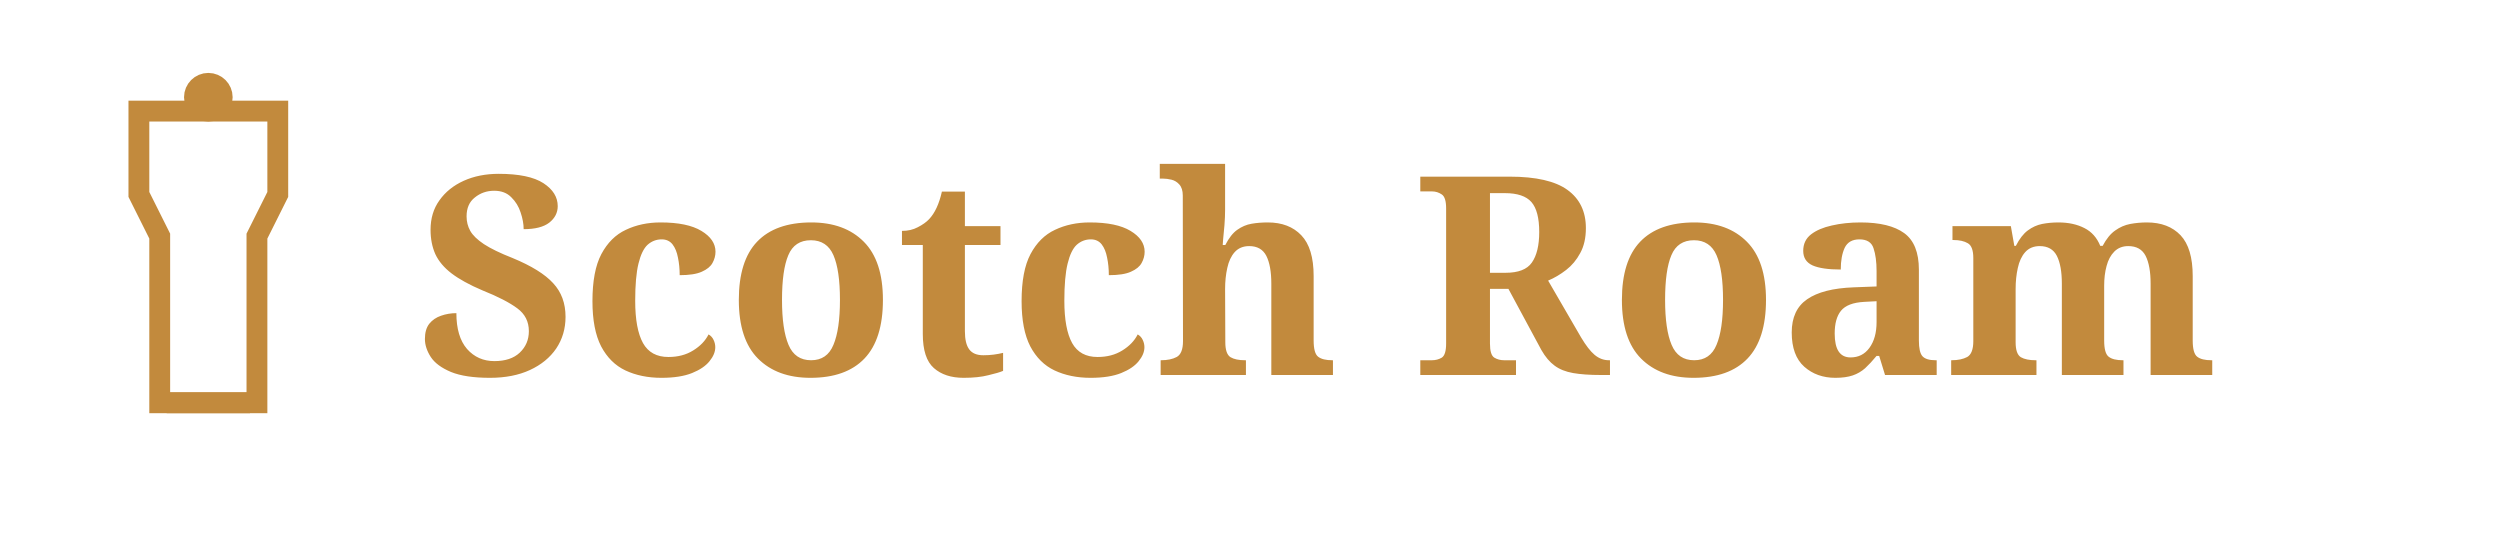
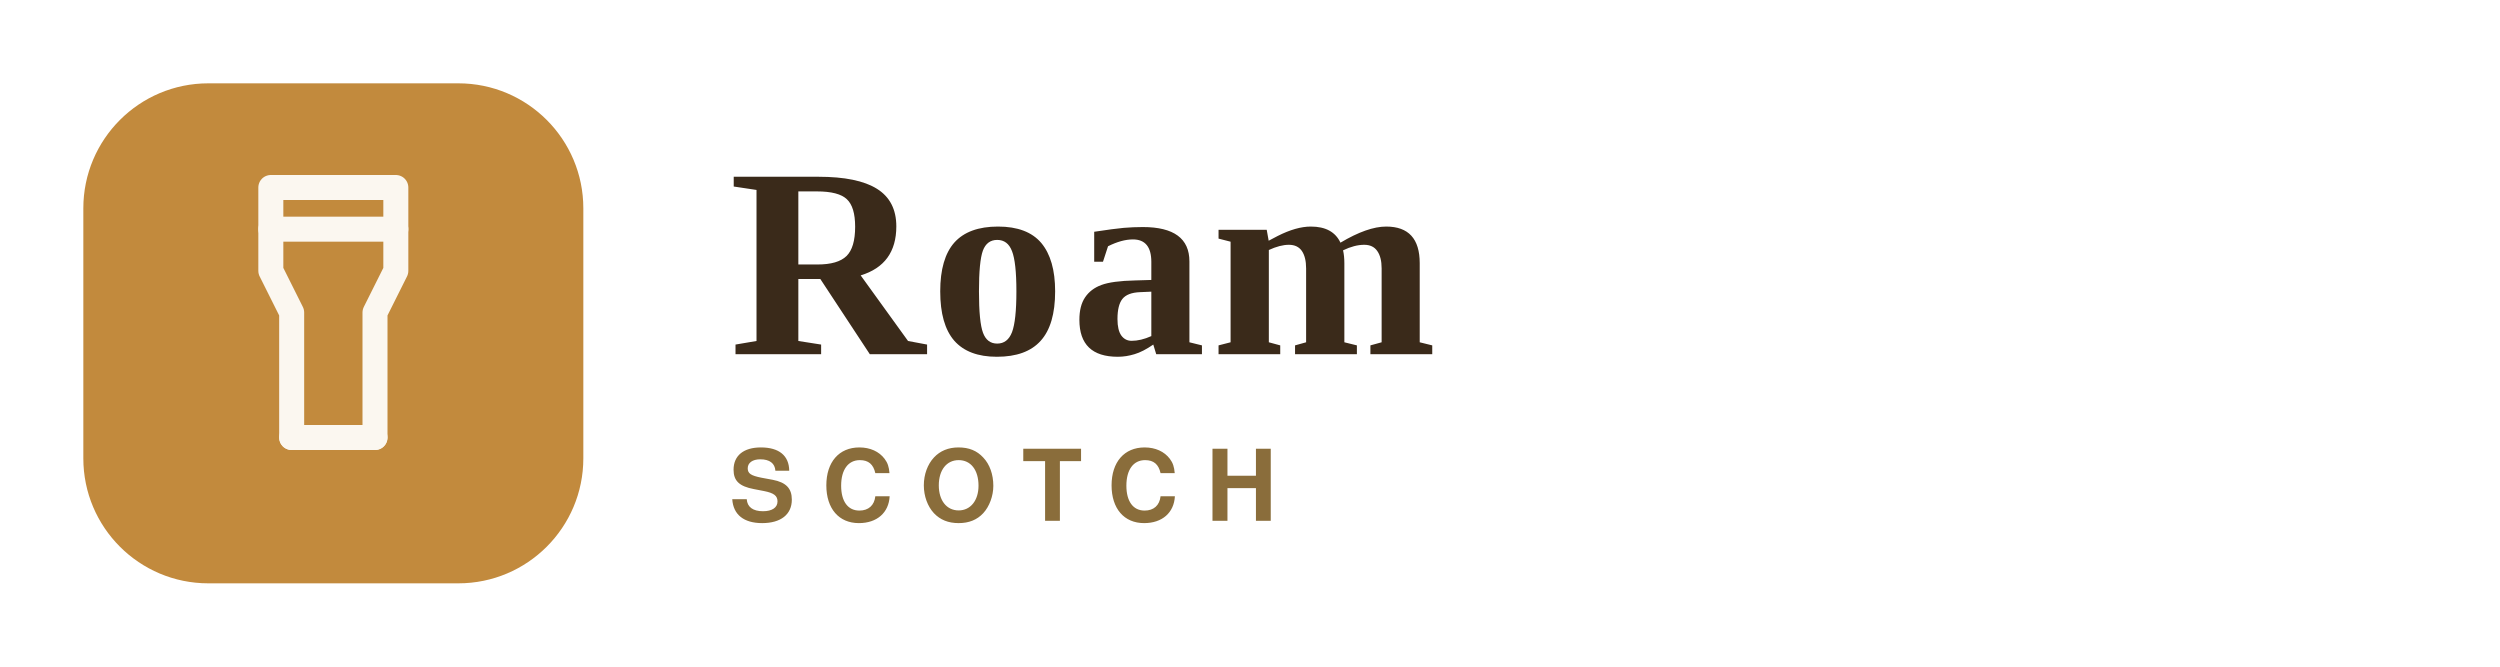
- <svg xmlns="http://www.w3.org/2000/svg" viewBox="0 0 180 40" role="img" aria-label="Scotch Roam">
-   <style>text{font-family:'Fraunces',Georgia,serif;fill:#C28A3D}</style>
-   <g stroke="#C28A3D" stroke-width="1.5" fill="none" transform="translate(4,6)">
-     <path d="M6 2h10v6l-1.5 3v12h-7V11L6 8V2Z" />
-     <path d="M8 23h6" />
-     <circle cx="11" cy="1" r="1" fill="#C28A3D" />
+ <svg xmlns="http://www.w3.org/2000/svg" viewBox="0 0 240 64" role="img" aria-label="Scotch Roam">
+   <rect x="8" y="8" width="48" height="48" rx="12" fill="#C28A3D" />
+   <g fill="none" stroke="#FBF7F0" stroke-width="2.4" stroke-linecap="round" stroke-linejoin="round" transform="translate(20,16)">
+     <path d="M6 2h12v8l-2 4v12h-8V14l-2-4V2Z" />
+     <path d="M8 26h8" />
+     <path d="M6 6h12" />
  </g>
-   <text x="30" y="27" font-size="20" font-weight="600">Scotch Roam</text>
+   <text x="70" y="34" font-family="Georgia, 'Times New Roman', serif" font-size="26" font-weight="600" fill="#3A2A1A" letter-spacing="0.5">Roam</text>
+   <text x="70" y="50" font-family="-apple-system, Helvetica, Arial, sans-serif" font-size="9.5" font-weight="600" letter-spacing="2.6" fill="#8A6D3B">SCOTCH</text>
</svg>
